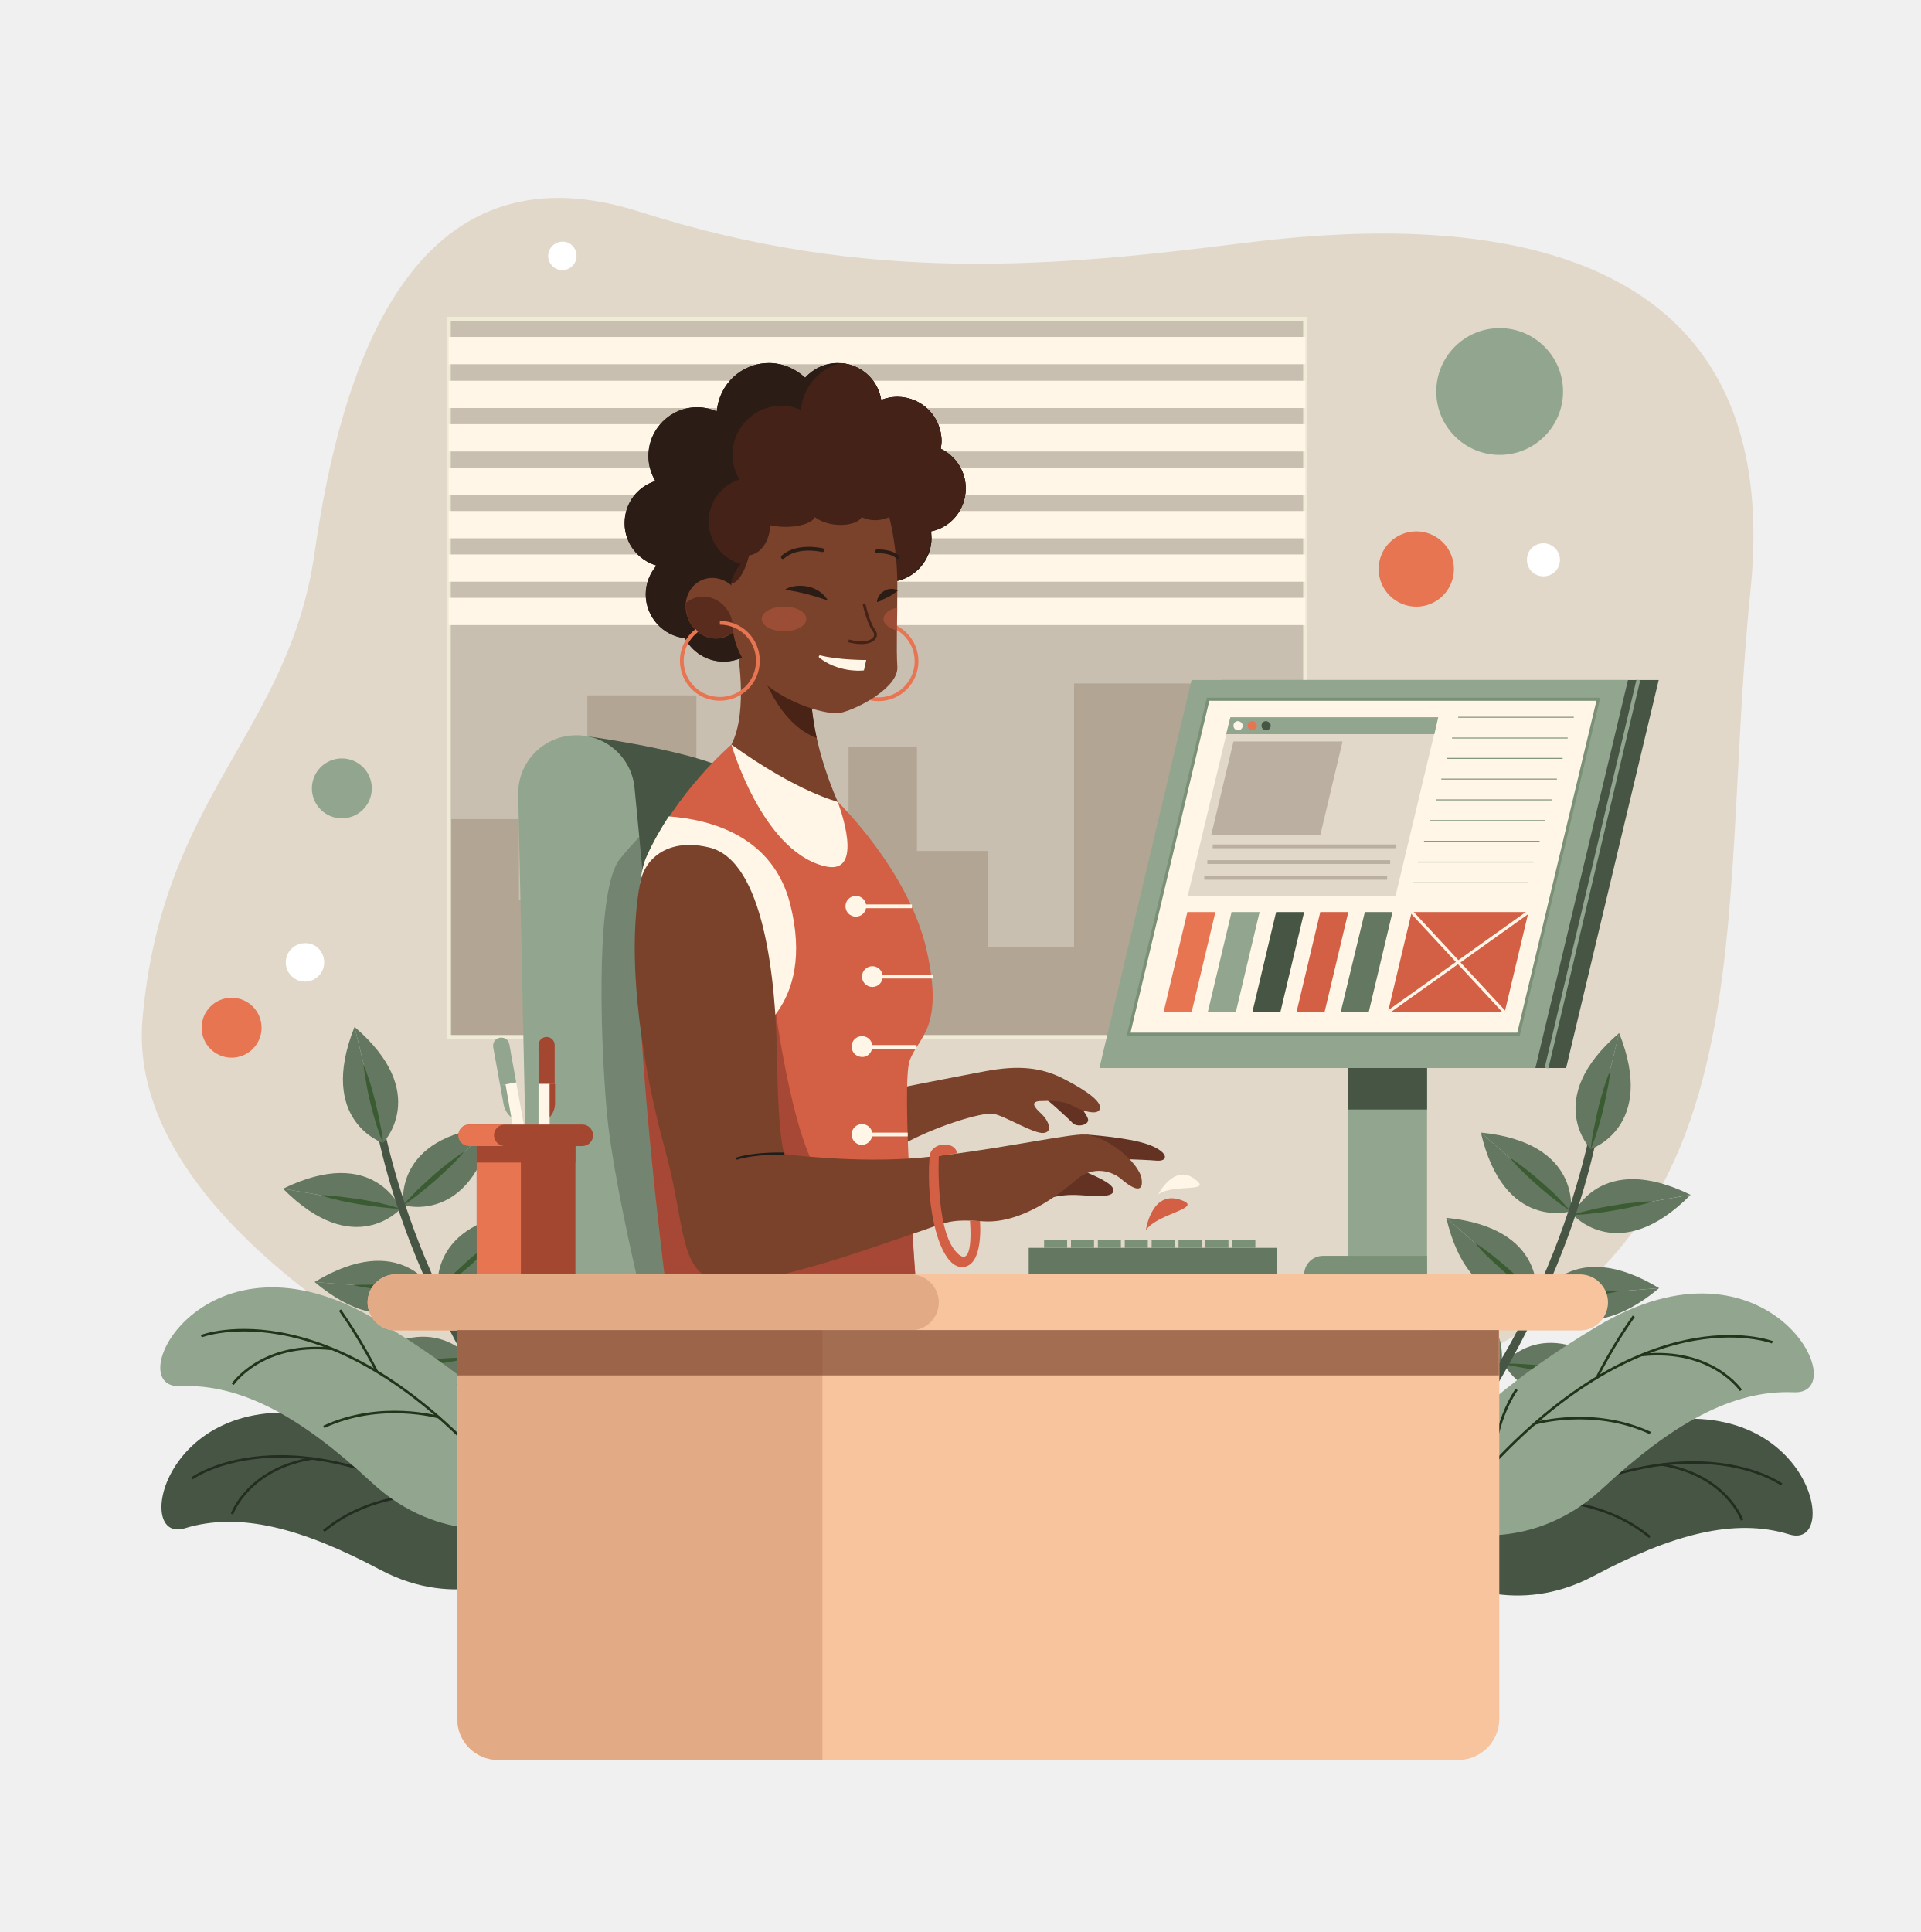
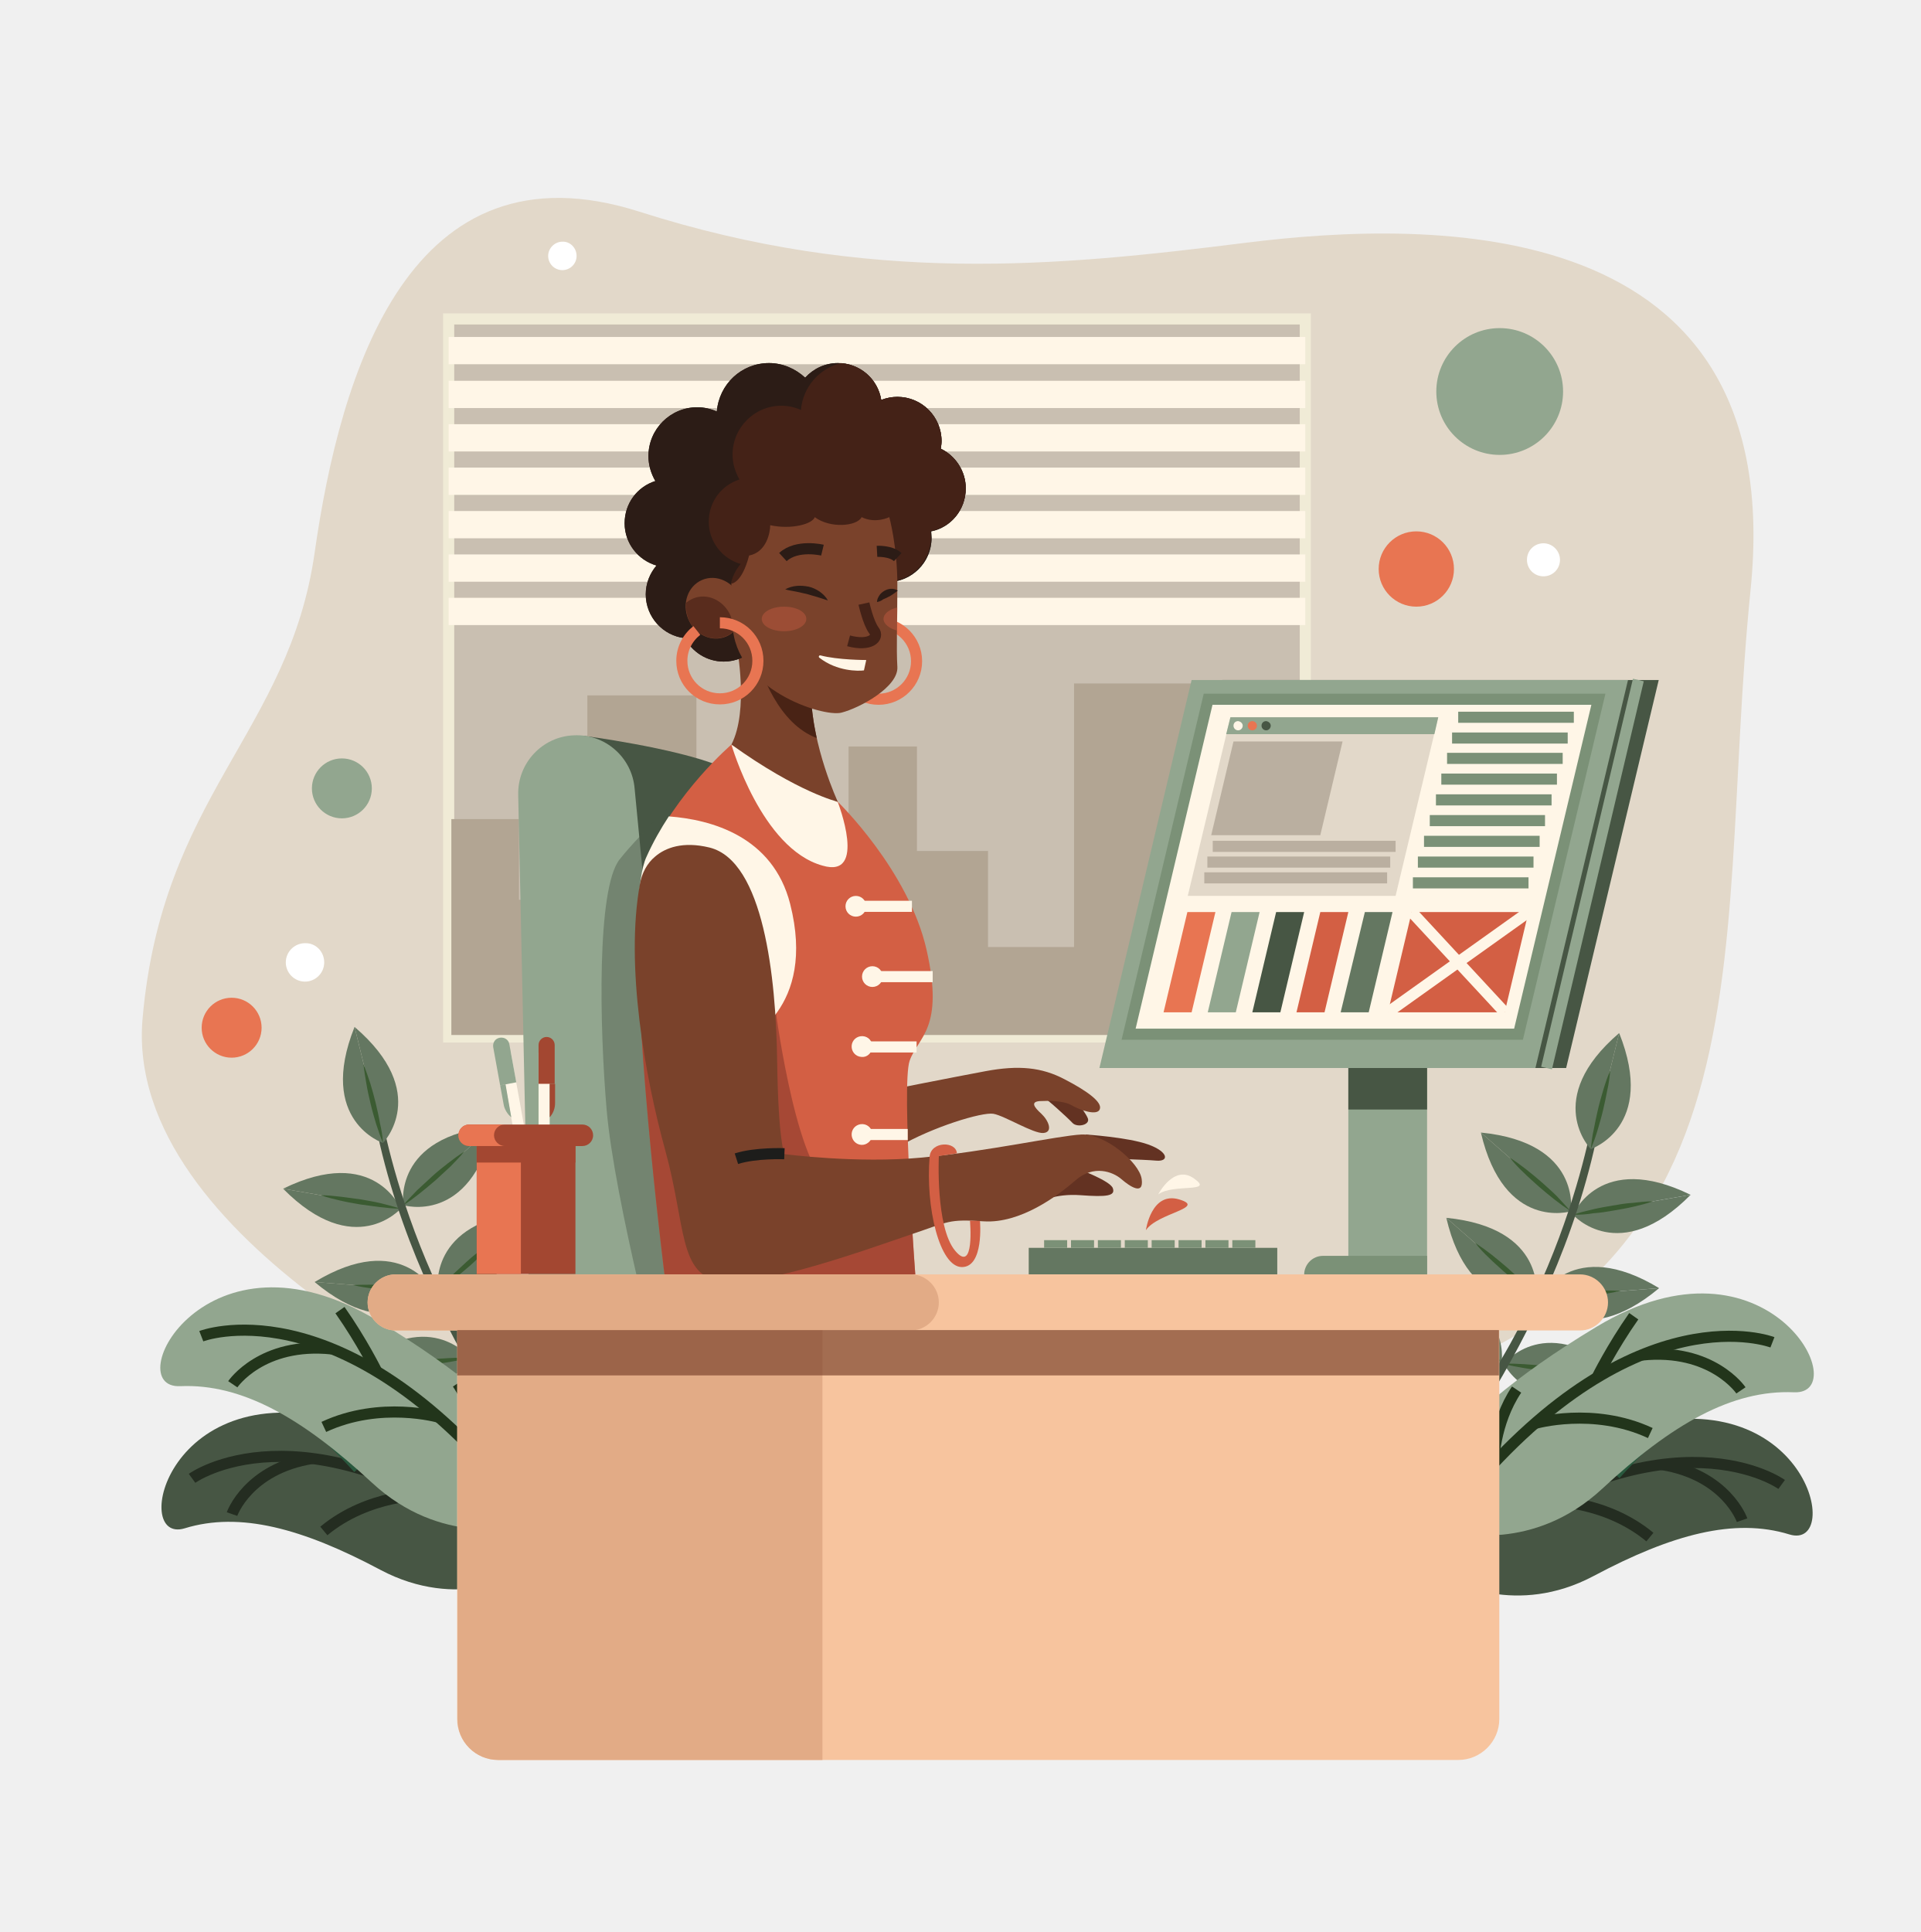
<svg xmlns="http://www.w3.org/2000/svg" width="173" height="174" viewBox="0 0 173 174" fill="none">
  <path d="M45.291 126.883C45.291 126.883 11.141 111.936 12.836 91.799C14.566 71.662 26.019 66.022 28.337 49.794C30.655 33.532 36.918 12.461 57.609 19.07C78.3 25.678 95.254 23.983 112.138 21.872C129.023 19.762 161.167 19 157.672 53.151C154.212 87.301 161.097 118.51 117.571 126.883C74.044 135.256 45.291 126.883 45.291 126.883Z" fill="#E2D8C9" />
-   <path d="M117.57 28.723H40.412V93.39H117.57V28.723Z" fill="#C9BFB1" stroke="#F0EBD6" stroke-width="0.382" stroke-miterlimit="10" />
+   <path d="M117.57 28.723H40.412V93.39H117.57V28.723Z" fill="#C9BFB1" stroke="#F0EBD6" strokeWidth="0.382" stroke-miterlimit="10" />
  <path d="M117.57 30.348H40.412V32.804H117.57V30.348Z" fill="#FFF6E7" />
  <path d="M117.57 34.293H40.412V36.75H117.57V34.293Z" fill="#FFF6E7" />
  <path d="M117.57 38.203H40.412V40.66H117.57V38.203Z" fill="#FFF6E7" />
  <path d="M117.57 42.113H40.412V44.57H117.57V42.113Z" fill="#FFF6E7" />
  <path d="M117.57 46.023H40.412V48.48H117.57V46.023Z" fill="#FFF6E7" />
  <path d="M117.57 49.934H40.412V52.39H117.57V49.934Z" fill="#FFF6E7" />
  <path d="M117.57 53.84H40.412V56.296H117.57V53.84Z" fill="#FFF6E7" />
  <path d="M40.654 93.214V73.769H46.744V81.034H52.903V62.627H62.729V72.8H69.338V89.546H76.431V67.229H82.59V76.64H88.99V85.29H96.741V61.555H108.401V83.56H113.868V93.214H40.654Z" fill="#B2A593" />
  <path d="M42.559 122.14C42.559 122.14 48.579 123.974 50.655 115.047C46.849 118.368 42.559 122.14 42.559 122.14Z" fill="#647761" />
  <path d="M42.558 122.14C42.558 122.14 41.555 115.946 50.654 115.047C46.849 118.368 42.558 122.14 42.558 122.14Z" fill="#647761" />
  <path d="M42.559 122.141C42.939 121.656 43.389 121.241 43.804 120.791C44.254 120.376 44.704 119.961 45.154 119.546C45.603 119.131 46.088 118.75 46.572 118.369C47.057 117.989 47.541 117.643 48.06 117.297C47.679 117.781 47.23 118.196 46.814 118.646C46.365 119.061 45.915 119.477 45.465 119.892C45.015 120.272 44.531 120.688 44.046 121.068C43.562 121.449 43.078 121.795 42.559 122.141Z" fill="#3B5B32" />
  <path d="M42.316 122.279C42.316 122.279 38.441 117.331 31.625 123.455C36.642 122.901 42.316 122.279 42.316 122.279Z" fill="#647761" />
  <path d="M42.316 122.277C42.316 122.277 39.583 127.917 31.625 123.454C36.642 122.9 42.316 122.277 42.316 122.277Z" fill="#647761" />
  <path d="M42.317 122.277C41.729 122.45 41.106 122.554 40.518 122.658C39.929 122.762 39.307 122.831 38.718 122.9C38.13 122.969 37.507 123.004 36.885 123.039C36.262 123.073 35.674 123.073 35.051 123.073C35.639 122.9 36.262 122.796 36.85 122.693C37.438 122.589 38.061 122.52 38.649 122.45C39.237 122.381 39.86 122.347 40.483 122.312C41.106 122.277 41.729 122.277 42.317 122.277Z" fill="#3B5B32" />
  <path d="M36.088 108.857C36.088 108.857 33.7 103.044 25.5 107.057C30.448 107.922 36.088 108.857 36.088 108.857Z" fill="#647761" />
  <path d="M36.088 108.858C36.088 108.858 31.936 113.563 25.5 107.059C30.448 107.924 36.088 108.858 36.088 108.858Z" fill="#647761" />
  <path d="M36.087 108.856C35.465 108.856 34.876 108.786 34.254 108.717C33.631 108.648 33.043 108.544 32.454 108.475C31.866 108.371 31.243 108.267 30.655 108.129C30.067 107.991 29.479 107.852 28.891 107.645C29.513 107.645 30.102 107.714 30.724 107.783C31.347 107.852 31.935 107.956 32.524 108.025C33.112 108.129 33.735 108.233 34.323 108.371C34.911 108.51 35.499 108.683 36.087 108.856Z" fill="#3B5B32" />
  <path d="M36.33 108.542C36.33 108.542 42.35 110.376 44.426 101.449C40.62 104.771 36.33 108.542 36.33 108.542Z" fill="#647761" />
  <path d="M36.33 108.542C36.33 108.542 35.326 102.349 44.426 101.449C40.62 104.771 36.33 108.542 36.33 108.542Z" fill="#647761" />
  <path d="M36.33 108.539C36.711 108.055 37.16 107.64 37.576 107.19C38.026 106.775 38.475 106.36 38.925 105.944C39.375 105.529 39.859 105.149 40.344 104.768C40.828 104.387 41.312 104.041 41.831 103.695C41.451 104.18 41.001 104.595 40.586 105.045C40.136 105.46 39.686 105.875 39.236 106.29C38.787 106.671 38.302 107.086 37.818 107.467C37.334 107.847 36.849 108.228 36.33 108.539Z" fill="#3B5B32" />
  <path d="M39.445 116.222C39.445 116.222 45.466 118.056 47.542 109.129C43.736 112.451 39.445 116.222 39.445 116.222Z" fill="#647761" />
  <path d="M39.445 116.222C39.445 116.222 38.441 110.029 47.541 109.129C43.735 112.451 39.445 116.222 39.445 116.222Z" fill="#647761" />
  <path d="M39.445 116.223C39.826 115.739 40.276 115.323 40.691 114.874C41.141 114.458 41.59 114.043 42.04 113.628C42.49 113.213 42.974 112.832 43.459 112.452C43.943 112.071 44.428 111.725 44.947 111.379C44.566 111.863 44.116 112.279 43.701 112.728C43.251 113.144 42.801 113.559 42.352 113.974C41.902 114.355 41.417 114.77 40.933 115.15C40.449 115.531 39.964 115.912 39.445 116.223Z" fill="#3B5B32" />
  <path d="M39.064 116.292C39.064 116.292 36.157 110.722 28.338 115.462C33.355 115.842 39.064 116.292 39.064 116.292Z" fill="#647761" />
  <path d="M39.064 116.291C39.064 116.291 35.362 121.343 28.338 115.461C33.355 115.842 39.064 116.291 39.064 116.291Z" fill="#647761" />
  <path d="M39.065 116.291C38.442 116.326 37.854 116.326 37.231 116.326C36.608 116.326 36.02 116.291 35.397 116.222C34.774 116.188 34.186 116.118 33.598 116.049C33.01 115.98 32.387 115.876 31.799 115.738C32.422 115.703 33.01 115.703 33.633 115.703C34.255 115.703 34.844 115.738 35.466 115.807C36.089 115.842 36.677 115.911 37.266 116.015C37.854 116.049 38.477 116.153 39.065 116.291Z" fill="#3B5B32" />
  <path d="M50.239 134.668C50.239 134.668 36.814 119.271 33.492 99.445C34.184 99.445 34.184 99.445 34.184 99.445C34.184 99.445 36.952 118.821 51.277 133.284C52.072 135.256 50.239 134.668 50.239 134.668Z" fill="#475644" />
  <path d="M34.496 102.937C34.496 102.937 38.89 98.439 31.936 92.488C33.147 97.367 34.496 102.937 34.496 102.937Z" fill="#647761" />
  <path d="M34.495 102.937C34.495 102.937 28.544 100.965 31.935 92.488C33.146 97.367 34.495 102.937 34.495 102.937Z" fill="#647761" />
  <path d="M34.495 102.937C34.253 102.383 34.08 101.795 33.872 101.207C33.699 100.619 33.526 100.03 33.388 99.442C33.249 98.854 33.111 98.266 33.007 97.643C32.904 97.055 32.8 96.432 32.73 95.844C32.973 96.397 33.146 96.986 33.353 97.574C33.526 98.162 33.699 98.75 33.838 99.338C33.976 99.927 34.114 100.515 34.218 101.138C34.357 101.726 34.461 102.314 34.495 102.937Z" fill="#3B5B32" />
  <path d="M47.09 141.759C47.09 141.759 41.277 145.115 34.253 141.379C27.229 137.642 21.59 136.119 16.642 137.642C11.694 139.164 15.085 123.421 31.208 128.092C47.367 132.798 49.65 138.23 49.65 138.23L47.09 141.759Z" fill="#475644" />
-   <path d="M17.299 133.143C17.299 133.143 27.091 126.015 45.256 138.817" stroke="#242D21" stroke-width="0.225" stroke-miterlimit="10" />
-   <path d="M20.898 136.361C20.898 136.361 22.317 132.278 28.164 131.344" stroke="#242D21" stroke-width="0.225" stroke-miterlimit="10" />
-   <path d="M32.281 132.245C32.281 132.245 30.412 130.1 27.99 128.059" stroke="#29593E" stroke-width="0.225" stroke-miterlimit="10" />
-   <path d="M38.302 134.629C38.302 134.629 33.216 134.525 29.168 137.882" stroke="#242D21" stroke-width="0.225" stroke-miterlimit="10" />
-   <path d="M42.523 137.018C42.523 137.018 41.623 133.8 39.062 131.551" stroke="#29593E" stroke-width="0.225" stroke-miterlimit="10" />
+   <path d="M17.299 133.143C17.299 133.143 27.091 126.015 45.256 138.817" stroke="#242D21" strokeWidth="0.225" stroke-miterlimit="10" />
+   <path d="M20.898 136.361C20.898 136.361 22.317 132.278 28.164 131.344" stroke="#242D21" strokeWidth="0.225" stroke-miterlimit="10" />
+   <path d="M32.281 132.245C32.281 132.245 30.412 130.1 27.99 128.059" stroke="#29593E" strokeWidth="0.225" stroke-miterlimit="10" />
+   <path d="M38.302 134.629C38.302 134.629 33.216 134.525 29.168 137.882" stroke="#242D21" strokeWidth="0.225" stroke-miterlimit="10" />
+   <path d="M42.523 137.018C42.523 137.018 41.623 133.8 39.062 131.551" stroke="#29593E" strokeWidth="0.225" stroke-miterlimit="10" />
  <path d="M46.709 137.436C46.709 137.436 39.755 139.339 33.492 133.526C27.23 127.713 21.797 124.599 16.227 124.841C10.656 125.083 18.511 109.617 33.977 118.925C49.477 128.232 50.377 134.495 50.377 134.495L46.709 137.436Z" fill="#92A68F" />
-   <path d="M18.131 120.341C18.131 120.341 30.241 115.635 45.603 133.904" stroke="#22351B" stroke-width="0.228" stroke-miterlimit="10" />
-   <path d="M20.967 124.669C20.967 124.669 23.562 120.828 29.894 121.486" stroke="#22351B" stroke-width="0.228" stroke-miterlimit="10" />
-   <path d="M33.943 123.528C33.943 123.528 32.593 120.795 30.621 117.992" stroke="#22351B" stroke-width="0.228" stroke-miterlimit="10" />
-   <path d="M39.548 127.646C39.548 127.646 34.289 126.124 29.168 128.511" stroke="#22351B" stroke-width="0.228" stroke-miterlimit="10" />
-   <path d="M43.285 131.241C43.285 131.241 43.25 127.642 41.209 124.598" stroke="#22351B" stroke-width="0.228" stroke-miterlimit="10" />
+   <path d="M18.131 120.341C18.131 120.341 30.241 115.635 45.603 133.904" stroke="#22351B" strokeWidth="0.228" stroke-miterlimit="10" />
+   <path d="M20.967 124.669C20.967 124.669 23.562 120.828 29.894 121.486" stroke="#22351B" strokeWidth="0.228" stroke-miterlimit="10" />
+   <path d="M33.943 123.528C33.943 123.528 32.593 120.795 30.621 117.992" stroke="#22351B" strokeWidth="0.228" stroke-miterlimit="10" />
+   <path d="M39.548 127.646C39.548 127.646 34.289 126.124 29.168 128.511" stroke="#22351B" strokeWidth="0.228" stroke-miterlimit="10" />
+   <path d="M43.285 131.241C43.285 131.241 43.25 127.642 41.209 124.598" stroke="#22351B" strokeWidth="0.228" stroke-miterlimit="10" />
  <path d="M135.253 122.691C135.253 122.691 129.232 124.524 127.156 115.598C130.928 118.919 135.253 122.691 135.253 122.691Z" fill="#647761" />
  <path d="M135.253 122.691C135.253 122.691 136.256 116.497 127.156 115.598C130.928 118.919 135.253 122.691 135.253 122.691Z" fill="#647761" />
  <path d="M135.253 122.688C134.734 122.342 134.25 121.996 133.766 121.615C133.281 121.235 132.831 120.854 132.347 120.439C131.897 120.024 131.447 119.643 130.998 119.193C130.548 118.778 130.133 118.328 129.752 117.844C130.271 118.19 130.755 118.536 131.24 118.916C131.724 119.297 132.174 119.678 132.658 120.093C133.108 120.508 133.558 120.889 134.008 121.338C134.423 121.788 134.838 122.203 135.253 122.688Z" fill="#3B5B32" />
  <path d="M135.459 122.829C135.459 122.829 139.334 117.882 146.15 124.006C141.168 123.452 135.459 122.829 135.459 122.829Z" fill="#647761" />
  <path d="M135.459 122.828C135.459 122.828 138.192 128.468 146.15 124.005C141.168 123.451 135.459 122.828 135.459 122.828Z" fill="#647761" />
  <path d="M135.459 122.827C136.082 122.792 136.67 122.827 137.293 122.861C137.916 122.896 138.504 122.965 139.127 123C139.715 123.069 140.338 123.138 140.926 123.242C141.514 123.346 142.137 123.45 142.725 123.623C142.102 123.657 141.514 123.623 140.891 123.588C140.268 123.553 139.68 123.484 139.057 123.45C138.469 123.38 137.846 123.311 137.258 123.207C136.635 123.104 136.047 123 135.459 122.827Z" fill="#3B5B32" />
  <path d="M141.688 109.407C141.688 109.407 144.075 103.595 152.275 107.608C147.327 108.473 141.688 109.407 141.688 109.407Z" fill="#647761" />
  <path d="M141.688 109.409C141.688 109.409 145.84 114.114 152.275 107.609C147.327 108.474 141.688 109.409 141.688 109.409Z" fill="#647761" />
  <path d="M141.688 109.406C142.276 109.199 142.864 109.06 143.452 108.922C144.04 108.784 144.628 108.68 145.251 108.576C145.839 108.472 146.462 108.368 147.051 108.334C147.639 108.265 148.261 108.195 148.884 108.195C148.296 108.403 147.708 108.541 147.12 108.68C146.532 108.818 145.943 108.922 145.321 109.026C144.732 109.13 144.109 109.233 143.521 109.268C142.933 109.372 142.31 109.406 141.688 109.406Z" fill="#3B5B32" />
  <path d="M141.481 109.093C141.481 109.093 135.461 110.927 133.385 102C137.156 105.322 141.481 109.093 141.481 109.093Z" fill="#647761" />
  <path d="M141.481 109.093C141.481 109.093 142.485 102.9 133.385 102C137.156 105.322 141.481 109.093 141.481 109.093Z" fill="#647761" />
  <path d="M141.482 109.09C140.963 108.744 140.478 108.398 139.994 108.017C139.51 107.637 139.06 107.256 138.575 106.841C138.126 106.426 137.676 106.045 137.226 105.595C136.776 105.18 136.361 104.73 135.98 104.246C136.499 104.592 136.984 104.938 137.468 105.319C137.953 105.699 138.402 106.08 138.887 106.495C139.337 106.91 139.786 107.291 140.236 107.741C140.651 108.19 141.067 108.64 141.482 109.09Z" fill="#3B5B32" />
  <path d="M138.366 116.773C138.366 116.773 132.346 118.606 130.27 109.68C134.041 113.001 138.366 116.773 138.366 116.773Z" fill="#647761" />
  <path d="M138.366 116.773C138.366 116.773 139.369 110.579 130.27 109.68C134.041 113.001 138.366 116.773 138.366 116.773Z" fill="#647761" />
  <path d="M138.367 116.774C137.848 116.428 137.363 116.082 136.879 115.701C136.394 115.32 135.945 114.94 135.46 114.525C135.01 114.109 134.561 113.729 134.111 113.279C133.661 112.864 133.246 112.414 132.865 111.93C133.384 112.276 133.869 112.622 134.353 113.002C134.837 113.383 135.287 113.763 135.772 114.179C136.221 114.594 136.671 114.974 137.121 115.424C137.536 115.874 137.951 116.324 138.367 116.774Z" fill="#3B5B32" />
  <path d="M138.713 116.843C138.713 116.843 141.619 111.272 149.439 116.013C144.422 116.393 138.713 116.843 138.713 116.843Z" fill="#647761" />
  <path d="M138.713 116.842C138.713 116.842 142.415 121.894 149.439 116.012C144.422 116.392 138.713 116.842 138.713 116.842Z" fill="#647761" />
  <path d="M138.713 116.845C139.301 116.707 139.924 116.603 140.512 116.534C141.1 116.465 141.723 116.396 142.311 116.326C142.934 116.292 143.522 116.257 144.145 116.223C144.768 116.223 145.356 116.223 145.979 116.257C145.391 116.396 144.768 116.499 144.18 116.569C143.591 116.638 142.969 116.707 142.38 116.742C141.758 116.776 141.169 116.811 140.547 116.845C139.958 116.915 139.336 116.88 138.713 116.845Z" fill="#3B5B32" />
  <path d="M127.536 135.219C127.536 135.219 140.961 119.822 144.283 99.996C143.591 99.996 143.591 99.996 143.591 99.996C143.591 99.996 140.823 119.372 126.498 133.835C125.737 135.807 127.536 135.219 127.536 135.219Z" fill="#475644" />
  <path d="M143.28 103.488C143.28 103.488 138.885 98.99 145.84 93.039C144.629 97.918 143.28 103.488 143.28 103.488Z" fill="#647761" />
  <path d="M143.279 103.488C143.279 103.488 149.23 101.516 145.84 93.039C144.629 97.918 143.279 103.488 143.279 103.488Z" fill="#647761" />
  <path d="M143.279 103.488C143.348 102.865 143.418 102.277 143.556 101.688C143.66 101.1 143.798 100.512 143.937 99.889C144.075 99.301 144.248 98.713 144.421 98.124C144.594 97.536 144.802 96.948 145.044 96.394C144.975 97.017 144.905 97.606 144.767 98.194C144.663 98.782 144.525 99.37 144.386 99.993C144.248 100.581 144.075 101.169 143.902 101.758C143.729 102.346 143.521 102.934 143.279 103.488Z" fill="#3B5B32" />
  <path d="M130.719 142.31C130.719 142.31 136.531 145.666 143.555 141.929C150.579 138.193 156.219 136.67 161.167 138.193C166.114 139.715 162.724 123.972 146.6 128.643C130.442 133.349 128.158 138.781 128.158 138.781L130.719 142.31Z" fill="#475644" />
-   <path d="M160.474 133.693C160.474 133.693 150.683 126.566 132.518 139.368" stroke="#242D21" stroke-width="0.225" stroke-miterlimit="10" />
-   <path d="M156.911 136.912C156.911 136.912 155.492 132.829 149.645 131.895" stroke="#242D21" stroke-width="0.225" stroke-miterlimit="10" />
-   <path d="M145.492 132.796C145.492 132.796 147.361 130.651 149.783 128.609" stroke="#29593E" stroke-width="0.225" stroke-miterlimit="10" />
-   <path d="M139.473 135.18C139.473 135.18 144.559 135.076 148.607 138.432" stroke="#242D21" stroke-width="0.225" stroke-miterlimit="10" />
-   <path d="M135.252 137.568C135.252 137.568 136.152 134.351 138.712 132.102" stroke="#29593E" stroke-width="0.225" stroke-miterlimit="10" />
+   <path d="M160.474 133.693C160.474 133.693 150.683 126.566 132.518 139.368" stroke="#242D21" strokeWidth="0.225" stroke-miterlimit="10" />
+   <path d="M156.911 136.912C156.911 136.912 155.492 132.829 149.645 131.895" stroke="#242D21" strokeWidth="0.225" stroke-miterlimit="10" />
+   <path d="M145.492 132.796C145.492 132.796 147.361 130.651 149.783 128.609" stroke="#29593E" strokeWidth="0.225" stroke-miterlimit="10" />
+   <path d="M139.473 135.18C139.473 135.18 144.559 135.076 148.607 138.432" stroke="#242D21" strokeWidth="0.225" stroke-miterlimit="10" />
+   <path d="M135.252 137.568C135.252 137.568 136.152 134.351 138.712 132.102" stroke="#29593E" strokeWidth="0.225" stroke-miterlimit="10" />
  <path d="M131.099 137.986C131.099 137.986 138.054 139.889 144.316 134.077C150.579 128.264 156.011 125.15 161.582 125.392C167.152 125.634 159.298 110.168 143.832 119.475C128.331 128.783 127.432 135.045 127.432 135.045L131.099 137.986Z" fill="#92A68F" />
-   <path d="M159.644 120.892C159.644 120.892 147.534 116.186 132.172 134.455" stroke="#22351B" stroke-width="0.228" stroke-miterlimit="10" />
-   <path d="M156.808 125.22C156.808 125.22 154.213 121.379 147.881 122.037" stroke="#22351B" stroke-width="0.228" stroke-miterlimit="10" />
-   <path d="M143.832 124.079C143.832 124.079 145.181 121.346 147.154 118.543" stroke="#22351B" stroke-width="0.228" stroke-miterlimit="10" />
-   <path d="M138.262 128.197C138.262 128.197 143.521 126.675 148.642 129.062" stroke="#22351B" stroke-width="0.228" stroke-miterlimit="10" />
-   <path d="M134.525 131.792C134.525 131.792 134.56 128.193 136.601 125.148" stroke="#22351B" stroke-width="0.228" stroke-miterlimit="10" />
+   <path d="M159.644 120.892C159.644 120.892 147.534 116.186 132.172 134.455" stroke="#22351B" strokeWidth="0.228" stroke-miterlimit="10" />
+   <path d="M156.808 125.22C156.808 125.22 154.213 121.379 147.881 122.037" stroke="#22351B" strokeWidth="0.228" stroke-miterlimit="10" />
+   <path d="M143.832 124.079C143.832 124.079 145.181 121.346 147.154 118.543" stroke="#22351B" strokeWidth="0.228" stroke-miterlimit="10" />
+   <path d="M138.262 128.197C138.262 128.197 143.521 126.675 148.642 129.062" stroke="#22351B" strokeWidth="0.228" stroke-miterlimit="10" />
+   <path d="M134.525 131.792C134.525 131.792 134.56 128.193 136.601 125.148" stroke="#22351B" strokeWidth="0.228" stroke-miterlimit="10" />
  <path d="M20.863 95.257C22.353 95.257 23.562 94.049 23.562 92.558C23.562 91.068 22.353 89.859 20.863 89.859C19.372 89.859 18.164 91.068 18.164 92.558C18.164 94.049 19.372 95.257 20.863 95.257Z" fill="#E87552" />
  <path d="M127.569 54.637C129.441 54.637 130.959 53.119 130.959 51.246C130.959 49.374 129.441 47.855 127.569 47.855C125.696 47.855 124.178 49.374 124.178 51.246C124.178 53.119 125.696 54.637 127.569 54.637Z" fill="#E87552" />
  <path d="M135.078 40.969C138.231 40.969 140.787 38.413 140.787 35.26C140.787 32.107 138.231 29.551 135.078 29.551C131.925 29.551 129.369 32.107 129.369 35.26C129.369 38.413 131.925 40.969 135.078 40.969Z" fill="#92A68F" />
  <path d="M30.793 73.702C32.283 73.702 33.491 72.494 33.491 71.004C33.491 69.513 32.283 68.305 30.793 68.305C29.302 68.305 28.094 69.513 28.094 71.004C28.094 72.494 29.302 73.702 30.793 73.702Z" fill="#92A68F" />
  <path d="M29.202 86.676C29.202 87.645 28.406 88.406 27.472 88.406C26.503 88.406 25.742 87.611 25.742 86.676C25.742 85.708 26.538 84.946 27.472 84.946C28.441 84.912 29.202 85.708 29.202 86.676Z" fill="white" />
  <path d="M140.509 50.417C140.509 51.248 139.851 51.905 139.021 51.905C138.191 51.905 137.533 51.248 137.533 50.417C137.533 49.587 138.191 48.93 139.021 48.93C139.851 48.93 140.509 49.622 140.509 50.417Z" fill="white" />
  <path d="M51.933 23.047C51.933 23.774 51.345 24.328 50.653 24.328C49.927 24.328 49.373 23.739 49.373 23.047C49.373 22.355 49.961 21.767 50.653 21.767C51.345 21.733 51.933 22.321 51.933 23.047Z" fill="white" />
  <path d="M52.523 66.262C52.523 66.262 60.758 67.334 64.841 68.995C68.924 70.621 67.851 97.09 67.851 97.09L53.388 92.419L52.523 66.262Z" fill="#475644" />
  <path d="M47.61 115.15L46.675 71.588C46.606 68.716 48.855 66.329 51.692 66.225C54.495 66.087 56.917 68.197 57.159 71L61.415 115.184H47.61V115.15Z" fill="#92A68F" />
  <path opacity="0.42" d="M59.408 94.355L67.85 97.088C67.85 97.088 67.85 97.053 67.85 97.019L62.349 70.723C62.349 70.723 57.885 74.771 55.809 77.4C53.733 80.03 54.01 92.555 54.633 99.856C54.979 104.042 56.328 110.478 57.401 115.149H61.449L59.408 94.355Z" fill="#475644" />
  <path d="M97.779 102.176C97.779 102.176 101.585 102.418 103.419 103.075C105.253 103.733 105.322 104.632 104.146 104.529C102.969 104.425 99.059 104.321 99.059 104.321L97.779 102.176Z" fill="#633222" />
  <path d="M96.361 98.473C96.361 98.473 97.642 99.96 97.953 100.652C98.299 101.31 97.019 101.587 96.604 101.137C96.188 100.687 94.216 98.888 93.836 98.715C93.49 98.507 96.361 98.473 96.361 98.473Z" fill="#633222" />
  <path d="M79.891 98.199C79.891 98.199 85.808 97.023 88.783 96.469C91.759 95.915 93.835 96.123 95.876 97.196C97.952 98.268 99.302 99.272 99.059 99.894C98.852 100.517 97.295 99.998 96.534 99.548C95.738 99.099 94.423 99.133 93.627 99.168C92.832 99.237 93.108 99.687 93.8 100.31C94.458 100.932 94.873 101.97 93.973 102.04C93.074 102.109 90.479 100.483 89.475 100.31C88.472 100.137 84.008 101.486 80.929 103.285C77.884 105.05 79.891 98.199 79.891 98.199Z" fill="#7A422B" />
  <path d="M93.627 108.265C93.627 108.265 94.976 107.469 97.329 107.642C99.682 107.815 100.478 107.712 100.236 107.02C100.028 106.362 97.225 105.324 97.225 105.324C97.225 105.324 94.319 107.089 93.627 108.265Z" fill="#633222" />
  <path d="M65.878 67.059C65.878 67.059 60.895 71.314 58.266 77.196C55.774 82.525 59.892 115.118 59.892 115.118L82.486 115.429C82.486 115.429 81.171 97.714 81.932 95.534C82.693 93.355 85.081 92.697 83.454 85.535C81.828 78.373 75.462 72.214 75.462 72.214L65.878 67.059Z" fill="#D35F44" />
  <path opacity="0.69" d="M82.487 115.429C82.487 115.429 82.245 112.35 82.037 108.578C79.961 108.544 76.57 108.198 74.564 106.675C71.519 104.357 69.754 90.24 69.754 90.24L57.471 83.562C57.298 94.704 59.893 115.118 59.893 115.118L82.487 115.429Z" fill="#933F2E" />
  <path d="M66.501 94.114C67.263 93.665 73.56 90.862 71.172 81.416C69.615 75.292 64.01 73.804 60.239 73.527C59.512 74.635 58.82 75.846 58.232 77.16C57.332 79.063 57.298 84.461 57.609 90.585C61.554 92.384 66.086 94.356 66.501 94.114Z" fill="#FFF6E7" />
  <path d="M57.645 79.583C57.818 78.649 58.267 77.749 59.029 77.126C59.928 76.365 61.485 75.742 63.907 76.331C68.786 77.541 69.893 88.06 69.997 95.464C70.1 102.834 70.654 103.941 70.654 103.941C70.654 103.941 77.159 104.806 83.041 104.253C88.923 103.699 95.324 102.28 97.4 102.177C99.476 102.073 102.624 104.668 102.832 106.19C103.04 107.713 101.759 106.848 100.998 106.19C100.237 105.533 98.507 104.875 96.881 106.294C95.255 107.713 91.898 110.204 88.612 109.996C85.359 109.789 85.567 109.996 81.968 111.207C78.37 112.418 68.647 115.982 64.876 115.394C61.105 114.806 61.797 110.446 59.928 103.63C58.094 96.987 56.295 86.918 57.645 79.583Z" fill="#7A422B" />
-   <path d="M70.653 103.906C70.653 103.906 68.058 103.802 66.328 104.356" stroke="#1D1D1B" stroke-width="0.202" stroke-miterlimit="10" />
+   <path d="M70.653 103.906C70.653 103.906 68.058 103.802 66.328 104.356" stroke="#1D1D1B" strokeWidth="0.202" stroke-miterlimit="10" />
  <path d="M65.879 67.059C65.879 67.059 68.578 76.435 74.079 77.958C78.162 79.169 75.463 72.249 75.463 72.249L65.879 67.059Z" fill="#FFF6E7" />
  <path d="M66.363 58.233C66.363 58.233 67.471 63.977 65.879 67.056C71.899 71.381 75.463 72.211 75.463 72.211C75.463 72.211 73.145 67.264 73.041 62.42C72.937 57.541 66.363 58.233 66.363 58.233Z" fill="#7A422B" />
  <path d="M67.852 58.234C68.544 60.795 70.17 65.189 73.561 66.469C73.284 65.189 73.076 63.805 73.042 62.421C72.972 59.065 69.824 58.338 67.852 58.234Z" fill="#492315" />
  <path d="M78.023 81.622C78.023 82.141 77.608 82.556 77.088 82.556C76.57 82.556 76.154 82.141 76.154 81.622C76.154 81.103 76.57 80.688 77.088 80.688C77.608 80.688 78.023 81.103 78.023 81.622Z" fill="#FFF6E7" />
  <path d="M78.577 88.888C79.093 88.888 79.511 88.47 79.511 87.954C79.511 87.438 79.093 87.019 78.577 87.019C78.061 87.019 77.643 87.438 77.643 87.954C77.643 88.47 78.061 88.888 78.577 88.888Z" fill="#FFF6E7" />
  <path d="M77.574 95.187C77.055 95.152 76.675 94.703 76.709 94.184C76.744 93.665 77.194 93.284 77.713 93.319C78.232 93.353 78.612 93.803 78.578 94.322C78.508 94.876 78.059 95.256 77.574 95.187Z" fill="#FFF6E7" />
  <path d="M77.574 103.109C77.055 103.074 76.675 102.624 76.709 102.105C76.744 101.586 77.194 101.206 77.713 101.24C78.232 101.275 78.612 101.725 78.578 102.244C78.508 102.763 78.059 103.143 77.574 103.109Z" fill="#FFF6E7" />
  <path d="M86.985 43.979C86.985 42.422 86.05 41.038 84.736 40.415C84.77 40.173 84.805 39.965 84.805 39.723C84.805 37.543 83.04 35.744 80.826 35.744C80.307 35.744 79.822 35.848 79.373 36.021C79.061 34.118 77.435 32.699 75.463 32.699C74.286 32.699 73.248 33.218 72.522 34.014C71.657 33.218 70.515 32.699 69.269 32.699C66.778 32.699 64.771 34.602 64.564 37.059C64.01 36.817 63.422 36.678 62.799 36.678C60.377 36.678 58.405 38.65 58.405 41.072C58.405 41.903 58.647 42.664 59.028 43.321C57.402 43.84 56.26 45.328 56.26 47.127C56.26 48.927 57.471 50.449 59.132 50.933C58.543 51.625 58.163 52.525 58.163 53.528C58.163 55.57 59.72 57.265 61.692 57.473C62.349 58.718 63.664 59.583 65.187 59.583C67.366 59.583 69.166 57.819 69.166 55.604C69.166 54.843 68.958 54.151 68.577 53.563C70.584 53.217 75.082 52.352 77.124 51.245C77.85 51.971 78.854 52.421 79.926 52.421C82.106 52.421 83.905 50.657 83.905 48.442C83.905 48.235 83.871 48.062 83.871 47.854C85.635 47.508 86.985 45.916 86.985 43.979Z" fill="#2C1C16" />
  <path d="M86.985 43.979C86.985 42.422 86.05 41.038 84.736 40.415C84.77 40.173 84.805 39.965 84.805 39.723C84.805 37.543 83.04 35.744 80.826 35.744C80.307 35.744 79.822 35.848 79.373 36.021C79.061 34.118 77.435 32.699 75.463 32.699C74.286 32.699 73.248 33.218 72.522 34.014C71.657 33.218 70.515 32.699 69.269 32.699C66.778 32.699 64.771 34.602 64.564 37.059C64.01 36.817 63.422 36.678 62.799 36.678C60.377 36.678 58.405 38.65 58.405 41.072C58.405 41.903 58.647 42.664 59.028 43.321C57.402 43.84 56.26 45.328 56.26 47.127C56.26 48.927 57.471 50.449 59.132 50.933C58.543 51.625 58.163 52.525 58.163 53.528C58.163 55.57 59.72 57.265 61.692 57.473C62.349 58.718 63.664 59.583 65.187 59.583C67.366 59.583 69.166 57.819 69.166 55.604C69.166 54.843 68.958 54.151 68.577 53.563C70.584 53.217 75.082 52.352 77.124 51.245C77.85 51.971 78.854 52.421 79.926 52.421C82.106 52.421 83.905 50.657 83.905 48.442C83.905 48.235 83.871 48.062 83.871 47.854C85.635 47.508 86.985 45.916 86.985 43.979Z" fill="#2C1C16" />
  <path d="M86.985 43.979C86.985 42.422 86.051 41.038 84.736 40.415C84.771 40.173 84.805 39.965 84.805 39.723C84.805 37.543 83.041 35.744 80.826 35.744C80.308 35.744 79.823 35.848 79.373 36.021C79.097 34.222 77.609 32.838 75.74 32.699C73.803 33.184 72.315 34.844 72.142 36.92C71.588 36.678 71 36.54 70.377 36.54C67.955 36.54 65.983 38.512 65.983 40.934C65.983 41.764 66.225 42.526 66.606 43.183C64.98 43.702 63.838 45.19 63.838 46.989C63.838 48.788 65.049 50.311 66.71 50.795C66.121 51.487 65.741 52.387 65.741 53.39C65.741 55.258 67.021 56.815 68.751 57.231C68.993 56.746 69.097 56.158 69.097 55.57C69.097 54.809 68.889 54.117 68.509 53.528C70.516 53.182 75.014 52.317 77.055 51.21C77.782 51.937 78.785 52.387 79.858 52.387C82.037 52.387 83.837 50.622 83.837 48.408C83.837 48.2 83.802 48.027 83.802 47.819C85.636 47.508 86.985 45.916 86.985 43.979Z" fill="#442217" />
-   <path d="M79.13 62.976C81.022 62.976 82.556 61.442 82.556 59.55C82.556 57.659 81.022 56.125 79.13 56.125C77.239 56.125 75.705 57.659 75.705 59.55C75.705 61.442 77.239 62.976 79.13 62.976Z" stroke="#E87552" stroke-width="0.339" stroke-miterlimit="10" />
+   <path d="M79.13 62.976C81.022 62.976 82.556 61.442 82.556 59.55C82.556 57.659 81.022 56.125 79.13 56.125C77.239 56.125 75.705 57.659 75.705 59.55C75.705 61.442 77.239 62.976 79.13 62.976Z" stroke="#E87552" strokeWidth="0.339" stroke-miterlimit="10" />
  <path d="M80.1 46.574C80.1 46.574 80.826 49.204 80.826 52.698C80.826 56.193 80.722 58.304 80.826 60.068C80.93 61.867 77.435 63.77 75.775 64.186C74.079 64.601 66.19 62.075 65.983 56.262C65.879 52.56 65.879 52.56 65.879 52.56C65.879 52.56 66.813 52.56 67.471 50.034C69.062 49.723 69.374 47.924 69.374 47.301C71.276 47.716 73.18 47.197 73.387 46.574C74.771 47.612 77.193 47.405 77.608 46.574C78.854 47.197 80.1 46.574 80.1 46.574Z" fill="#7A422B" />
-   <path d="M77.816 54.359C77.816 54.359 78.196 56.089 78.715 56.781C79.234 57.439 78.369 58.235 76.432 57.716" stroke="#442217" stroke-width="0.254" stroke-miterlimit="10" />
+   <path d="M77.816 54.359C77.816 54.359 78.196 56.089 78.715 56.781C79.234 57.439 78.369 58.235 76.432 57.716" stroke="#442217" strokeWidth="0.254" stroke-miterlimit="10" />
  <path d="M78.023 59.443C78.023 59.443 75.463 59.443 73.906 59.028C73.767 58.993 73.698 59.166 73.802 59.236C75.394 60.481 77.331 60.447 77.816 60.377L78.023 59.443Z" fill="#FFF6E7" />
  <path d="M74.563 54.082C73.871 53.84 73.283 53.667 72.66 53.494C72.349 53.425 72.037 53.356 71.726 53.286C71.415 53.217 71.069 53.183 70.723 53.079C71.034 52.906 71.38 52.802 71.761 52.767C72.107 52.733 72.487 52.767 72.833 52.837C73.179 52.906 73.525 53.079 73.837 53.286C74.114 53.494 74.39 53.736 74.563 54.082Z" fill="#2C1C16" />
  <path d="M78.992 54.219C78.992 53.977 79.096 53.804 79.2 53.631C79.304 53.458 79.477 53.319 79.65 53.215C79.996 53.008 80.445 52.939 80.861 53.181C80.688 53.354 80.549 53.423 80.411 53.527C80.272 53.631 80.134 53.7 79.996 53.769C79.857 53.838 79.719 53.907 79.546 53.977C79.373 54.115 79.2 54.184 78.992 54.219Z" fill="#2C1C16" />
-   <path d="M74.079 49.548C74.079 49.548 71.796 48.995 70.516 50.171" stroke="#2C1C16" stroke-width="0.339" stroke-miterlimit="10" stroke-linecap="round" />
-   <path d="M78.992 49.655C78.992 49.655 80.238 49.586 80.861 50.174" stroke="#2C1C16" stroke-width="0.339" stroke-miterlimit="10" stroke-linecap="round" />
+   <path d="M74.079 49.548C74.079 49.548 71.796 48.995 70.516 50.171" stroke="#2C1C16" strokeWidth="0.339" stroke-miterlimit="10" strokeLinecap="round" />
+   <path d="M78.992 49.655C78.992 49.655 80.238 49.586 80.861 50.174" stroke="#2C1C16" strokeWidth="0.339" stroke-miterlimit="10" strokeLinecap="round" />
  <path opacity="0.38" d="M72.625 55.744C72.625 56.367 71.725 56.851 70.618 56.851C69.511 56.851 68.611 56.367 68.611 55.744C68.611 55.121 69.511 54.637 70.618 54.637C71.76 54.637 72.625 55.121 72.625 55.744Z" fill="#D35F44" />
  <path opacity="0.38" d="M79.58 55.745C79.58 56.195 80.099 56.61 80.791 56.783C80.791 56.16 80.826 55.468 80.826 54.707C80.099 54.88 79.58 55.261 79.58 55.745Z" fill="#D35F44" />
  <path d="M65.401 57.329C66.686 56.785 67.244 55.203 66.649 53.795C66.053 52.388 64.529 51.687 63.244 52.23C61.959 52.774 61.401 54.356 61.997 55.764C62.592 57.172 64.117 57.872 65.401 57.329Z" fill="#7A422B" />
  <path d="M62.419 53.909C62.176 54.013 61.969 54.151 61.796 54.29C61.761 54.774 61.83 55.258 62.003 55.743C62.592 57.161 64.114 57.853 65.394 57.3C65.636 57.196 65.844 57.058 66.017 56.919C66.052 56.435 65.982 55.95 65.809 55.466C65.221 54.082 63.699 53.355 62.419 53.909Z" fill="#592C1D" />
-   <path d="M64.84 56.09C66.743 56.09 68.265 57.612 68.265 59.515C68.265 61.418 66.743 62.941 64.84 62.941C62.937 62.941 61.414 61.418 61.414 59.515C61.414 58.408 61.933 57.439 62.764 56.782" stroke="#E87552" stroke-width="0.339" stroke-miterlimit="10" />
+   <path d="M64.84 56.09C66.743 56.09 68.265 57.612 68.265 59.515C68.265 61.418 66.743 62.941 64.84 62.941C62.937 62.941 61.414 61.418 61.414 59.515C61.414 58.408 61.933 57.439 62.764 56.782" stroke="#E87552" strokeWidth="0.339" stroke-miterlimit="10" />
  <path d="M84.563 104.115C84.563 104.115 84.252 110.482 86.016 112.627C87.816 114.807 87.366 109.928 87.366 109.928L88.266 109.963C88.266 109.963 88.646 114.115 86.639 114.115C84.632 114.115 83.352 108.752 83.733 104.15C83.871 102.766 86.12 102.766 86.189 103.873C84.563 104.115 84.563 104.115 84.563 104.115Z" fill="#D35F44" />
-   <path d="M77.088 81.625H82.139" stroke="#FFF6E7" stroke-width="0.339" stroke-miterlimit="10" />
-   <path d="M78.576 87.957H84.008" stroke="#FFF6E7" stroke-width="0.339" stroke-miterlimit="10" />
-   <path d="M77.643 94.289H82.556" stroke="#FFF6E7" stroke-width="0.339" stroke-miterlimit="10" />
-   <path d="M77.643 102.176H81.76" stroke="#FFF6E7" stroke-width="0.339" stroke-miterlimit="10" />
+   <path d="M77.088 81.625H82.139" stroke="#FFF6E7" strokeWidth="0.339" stroke-miterlimit="10" />
+   <path d="M78.576 87.957H84.008" stroke="#FFF6E7" strokeWidth="0.339" stroke-miterlimit="10" />
+   <path d="M77.643 94.289H82.556" stroke="#FFF6E7" strokeWidth="0.339" stroke-miterlimit="10" />
+   <path d="M77.643 102.176H81.76" stroke="#FFF6E7" strokeWidth="0.339" stroke-miterlimit="10" />
  <path d="M115.044 112.383H92.658V114.77H115.044V112.383Z" fill="#647761" />
  <path d="M96.119 111.691H94.043V112.383H96.119V111.691Z" fill="#7B9177" />
  <path d="M98.541 111.691H96.465V112.383H98.541V111.691Z" fill="#7B9177" />
  <path d="M100.963 111.691H98.887V112.383H100.963V111.691Z" fill="#7B9177" />
  <path d="M103.385 111.691H101.309V112.383H103.385V111.691Z" fill="#7B9177" />
  <path d="M105.806 111.691H103.73V112.383H105.806V111.691Z" fill="#7B9177" />
  <path d="M108.228 111.691H106.152V112.383H108.228V111.691Z" fill="#7B9177" />
  <path d="M110.65 111.691H108.574V112.383H110.65V111.691Z" fill="#7B9177" />
  <path d="M113.072 111.691H110.996V112.383H113.072V111.691Z" fill="#7B9177" />
  <path d="M103.211 110.794C103.211 110.794 103.695 107.264 106.221 108.026C108.712 108.787 104.249 109.237 103.211 110.794Z" fill="#D35F44" />
  <path d="M104.318 107.575C104.318 107.575 105.737 104.807 107.571 106.156C109.405 107.471 105.633 106.571 104.318 107.575Z" fill="#FFF6E7" />
  <path d="M49.511 94.809H48.508V104.22H49.511V94.809Z" fill="#FFF6E7" />
  <path d="M49.996 97.612H48.508V94.117C48.508 93.702 48.854 93.391 49.234 93.391C49.65 93.391 49.961 93.737 49.961 94.117V97.612H49.996Z" fill="#A34731" />
  <path d="M49.996 97.613V99.343C49.996 99.828 49.823 100.277 49.512 100.623V97.613H49.996Z" fill="#A34731" />
  <path d="M46.684 104.186L47.672 104.008L46.003 94.745L45.016 94.923L46.684 104.186Z" fill="#FFF6E7" />
  <path d="M45.049 97.751L46.502 97.475L45.879 94.049C45.81 93.634 45.429 93.392 45.014 93.461C44.599 93.53 44.357 93.911 44.426 94.326L45.049 97.751Z" fill="#92A68F" />
  <path d="M45.049 97.752L45.36 99.448C45.429 99.897 45.706 100.347 46.052 100.624L45.533 97.648L45.049 97.752Z" fill="#92A68F" />
  <path d="M51.83 103.215H42.938V114.737H51.83V103.215Z" fill="#A34731" />
  <path d="M46.916 103.215H42.938V114.737H46.916V103.215Z" fill="#E87552" />
  <path d="M42.281 101.277H52.454C53.007 101.277 53.422 101.727 53.422 102.246C53.422 102.8 52.973 103.215 52.454 103.215H42.281C41.728 103.215 41.312 102.765 41.312 102.246C41.312 101.693 41.728 101.277 42.281 101.277Z" fill="#A34731" />
  <path d="M44.495 102.246C44.495 101.693 44.945 101.277 45.464 101.277H42.246C41.693 101.277 41.277 101.727 41.277 102.246C41.277 102.8 41.727 103.215 42.246 103.215H45.464C44.945 103.215 44.495 102.765 44.495 102.246Z" fill="#E87552" />
  <path d="M51.83 103.215H42.938V104.703H51.83V103.215Z" fill="#A34731" />
  <path d="M128.538 91.898H121.445V114.804H128.538V91.898Z" fill="#92A68F" />
  <path d="M128.538 91.898H121.445V99.926H128.538V91.898Z" fill="#475644" />
  <path d="M149.403 61.242H110.097L101.793 96.188H141.064L149.403 61.242Z" fill="#475644" />
  <path d="M146.635 61.242H107.329L99.025 96.188H138.296L146.635 61.242Z" fill="#92A68F" />
-   <path d="M143.97 62.973H108.817L101.654 93.144H136.773L143.97 62.973Z" fill="#FFF6E7" stroke="#7B9177" stroke-width="0.277" stroke-miterlimit="10" />
+   <path d="M143.97 62.973H108.817L101.654 93.144H136.773L143.97 62.973Z" fill="#FFF6E7" stroke="#7B9177" strokeWidth="0.277" stroke-miterlimit="10" />
  <path d="M129.542 64.598H110.823L106.982 80.687H125.701L129.542 64.598Z" fill="#E2D8C9" />
  <path d="M120.927 66.777H111.101L109.094 75.22H118.92L120.927 66.777Z" fill="#BAAFA0" />
  <path d="M137.673 82.141H127.155L125.01 91.171H135.528L137.673 82.141Z" fill="#D35F44" />
  <path d="M109.474 82.141H106.948L104.803 91.171H107.329L109.474 82.141Z" fill="#E87552" />
  <path d="M113.454 82.141H110.928L108.783 91.171H111.309L113.454 82.141Z" fill="#92A68F" />
  <path d="M117.468 82.141H114.942L112.797 91.171H115.323L117.468 82.141Z" fill="#475644" />
  <path d="M121.446 82.141H118.921L116.775 91.171H119.301L121.446 82.141Z" fill="#D35F44" />
  <path d="M125.425 82.141H122.934L120.754 91.171H123.28L125.425 82.141Z" fill="#647761" />
-   <path d="M131.342 64.598H141.756" stroke="#7B9177" stroke-width="0.083" stroke-miterlimit="10" />
-   <path d="M130.789 66.469H141.204" stroke="#7B9177" stroke-width="0.083" stroke-miterlimit="10" />
-   <path d="M130.338 68.301H140.752" stroke="#7B9177" stroke-width="0.083" stroke-miterlimit="10" />
-   <path d="M129.82 70.168H140.235" stroke="#7B9177" stroke-width="0.083" stroke-miterlimit="10" />
-   <path d="M129.336 72.039H139.751" stroke="#7B9177" stroke-width="0.083" stroke-miterlimit="10" />
-   <path d="M128.781 73.906H139.161" stroke="#7B9177" stroke-width="0.083" stroke-miterlimit="10" />
-   <path d="M128.262 75.773H138.676" stroke="#7B9177" stroke-width="0.083" stroke-miterlimit="10" />
-   <path d="M127.709 77.641H138.124" stroke="#7B9177" stroke-width="0.083" stroke-miterlimit="10" />
-   <path d="M127.26 79.512H137.674" stroke="#7B9177" stroke-width="0.083" stroke-miterlimit="10" />
-   <path d="M139.299 96.188L147.568 61.242" stroke="#92A68F" stroke-width="0.339" stroke-miterlimit="10" />
+   <path d="M131.342 64.598H141.756" stroke="#7B9177" strokeWidth="0.083" stroke-miterlimit="10" />
+   <path d="M130.789 66.469H141.204" stroke="#7B9177" strokeWidth="0.083" stroke-miterlimit="10" />
+   <path d="M130.338 68.301H140.752" stroke="#7B9177" strokeWidth="0.083" stroke-miterlimit="10" />
+   <path d="M129.82 70.168H140.235" stroke="#7B9177" strokeWidth="0.083" stroke-miterlimit="10" />
+   <path d="M129.336 72.039H139.751" stroke="#7B9177" strokeWidth="0.083" stroke-miterlimit="10" />
+   <path d="M128.781 73.906H139.161" stroke="#7B9177" strokeWidth="0.083" stroke-miterlimit="10" />
+   <path d="M128.262 75.773H138.676" stroke="#7B9177" strokeWidth="0.083" stroke-miterlimit="10" />
+   <path d="M127.709 77.641H138.124" stroke="#7B9177" strokeWidth="0.083" stroke-miterlimit="10" />
+   <path d="M127.26 79.512H137.674" stroke="#7B9177" strokeWidth="0.083" stroke-miterlimit="10" />
+   <path d="M139.299 96.188L147.568 61.242" stroke="#92A68F" strokeWidth="0.339" stroke-miterlimit="10" />
  <path d="M119.162 113.105H128.539V114.801H117.467C117.467 113.867 118.228 113.105 119.162 113.105Z" fill="#7B9177" />
  <path d="M110.443 66.12H129.197L129.543 64.598H110.824L110.443 66.12Z" fill="#92A68F" />
  <path d="M111.932 65.361C111.932 65.568 111.759 65.776 111.517 65.776C111.309 65.776 111.102 65.603 111.102 65.361C111.102 65.118 111.275 64.945 111.517 64.945C111.759 64.98 111.932 65.153 111.932 65.361Z" fill="#FFF6E7" />
  <path d="M112.796 65.776C113.025 65.776 113.211 65.59 113.211 65.361C113.211 65.131 113.025 64.945 112.796 64.945C112.567 64.945 112.381 65.131 112.381 65.361C112.381 65.59 112.567 65.776 112.796 65.776Z" fill="#E87552" />
  <path d="M114.457 65.361C114.457 65.568 114.284 65.776 114.042 65.776C113.835 65.776 113.627 65.603 113.627 65.361C113.627 65.118 113.8 64.945 114.042 64.945C114.284 64.98 114.457 65.153 114.457 65.361Z" fill="#475644" />
-   <path d="M109.232 76.223H125.702" stroke="#BAAFA0" stroke-width="0.339" stroke-miterlimit="10" />
-   <path d="M108.748 77.641H125.218" stroke="#BAAFA0" stroke-width="0.339" stroke-miterlimit="10" />
-   <path d="M108.471 79.062H124.94" stroke="#BAAFA0" stroke-width="0.339" stroke-miterlimit="10" />
-   <path d="M127.154 82.141L135.528 91.171" stroke="#FFF6E7" stroke-width="0.277" stroke-miterlimit="10" />
-   <path d="M125.01 91.171L137.673 82.141" stroke="#FFF6E7" stroke-width="0.277" stroke-miterlimit="10" />
+   <path d="M109.232 76.223H125.702" stroke="#BAAFA0" strokeWidth="0.339" stroke-miterlimit="10" />
+   <path d="M108.748 77.641H125.218" stroke="#BAAFA0" strokeWidth="0.339" stroke-miterlimit="10" />
+   <path d="M108.471 79.062H124.94" stroke="#BAAFA0" strokeWidth="0.339" stroke-miterlimit="10" />
+   <path d="M127.154 82.141L135.528 91.171" stroke="#FFF6E7" strokeWidth="0.277" stroke-miterlimit="10" />
+   <path d="M125.01 91.171L137.673 82.141" stroke="#FFF6E7" strokeWidth="0.277" stroke-miterlimit="10" />
  <path d="M142.309 119.825H35.637C34.253 119.825 33.111 118.683 33.111 117.299C33.111 115.915 34.253 114.773 35.637 114.773H142.309C143.693 114.773 144.835 115.915 144.835 117.299C144.835 118.683 143.693 119.825 142.309 119.825Z" fill="#F7C49E" />
  <path d="M84.561 117.299C84.561 115.915 83.42 114.773 82.036 114.773H35.637C34.253 114.773 33.111 115.915 33.111 117.299C33.111 118.683 34.253 119.825 35.637 119.825H82.036C83.42 119.825 84.561 118.683 84.561 117.299Z" fill="#E2AB86" />
  <path d="M44.876 158.506H131.341C133.383 158.506 135.044 156.846 135.044 154.804V119.789H41.174V154.804C41.174 156.846 42.835 158.506 44.876 158.506Z" fill="#F7C49E" />
  <path d="M44.875 158.506H74.078V119.789H41.208V154.804C41.173 156.846 42.834 158.506 44.875 158.506Z" fill="#E2AB86" />
  <path opacity="0.67" d="M135.009 119.789H41.174V123.872H135.009V119.789Z" fill="#7A422B" />
</svg>
